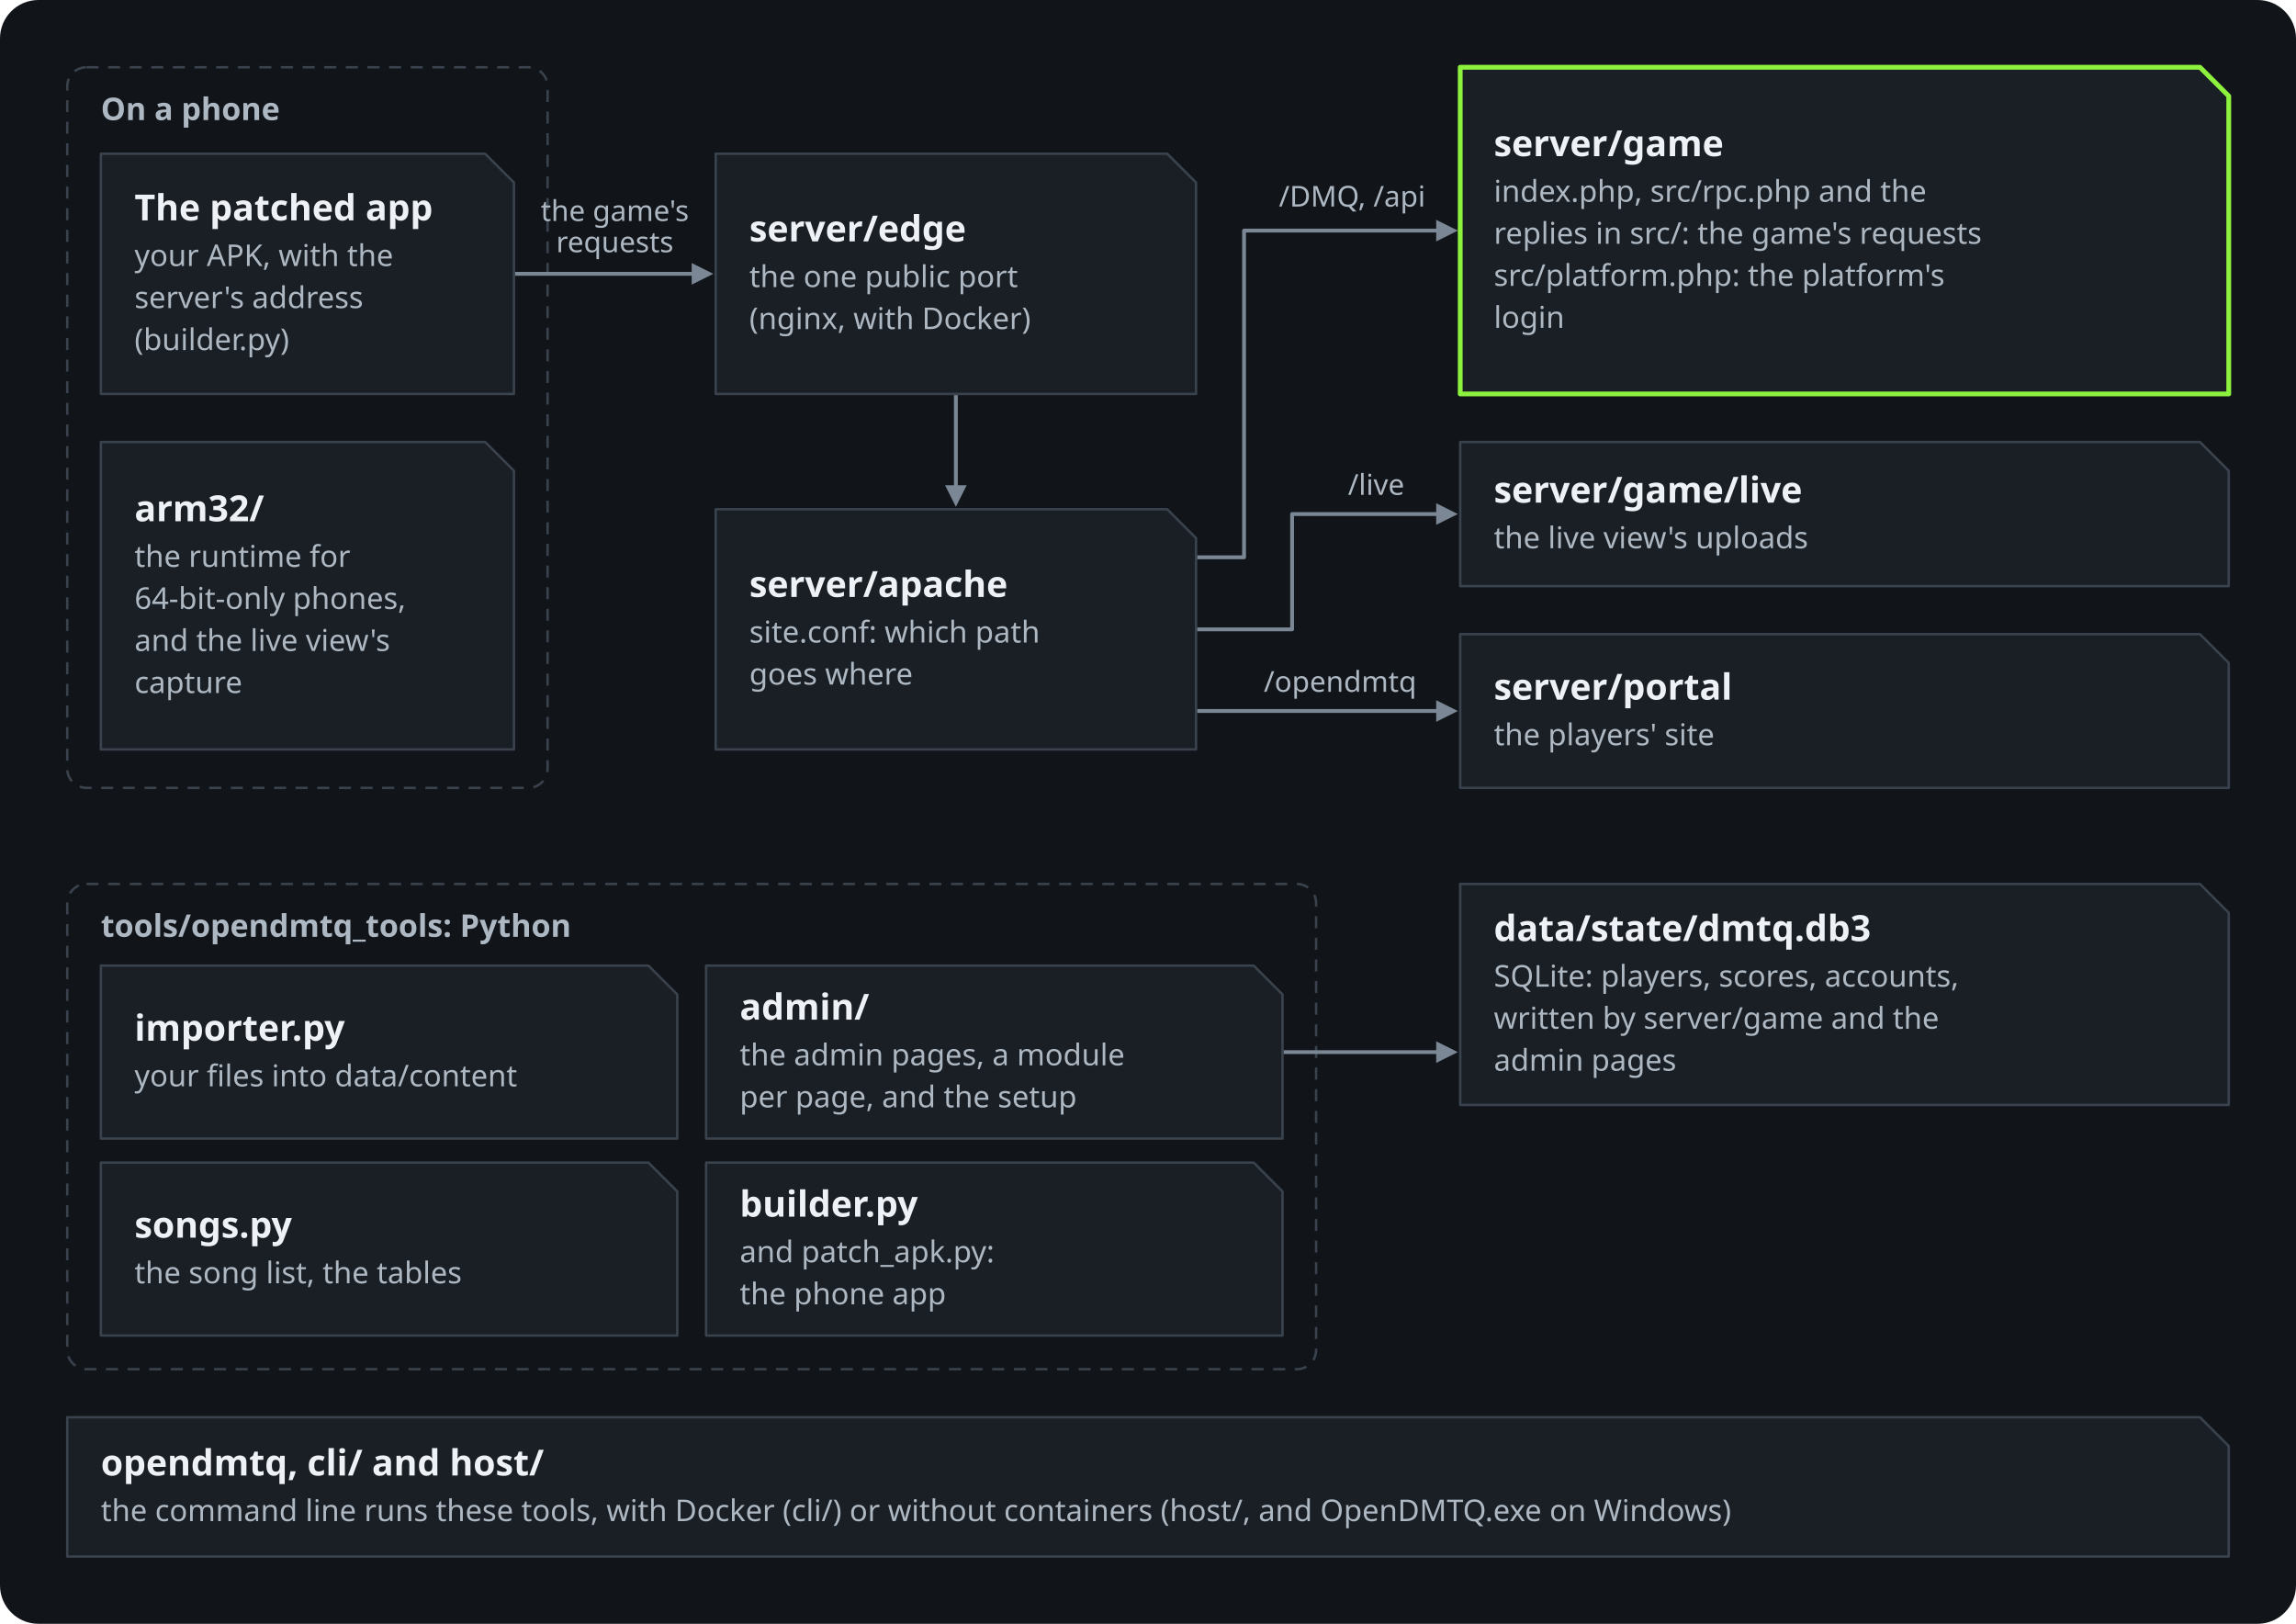
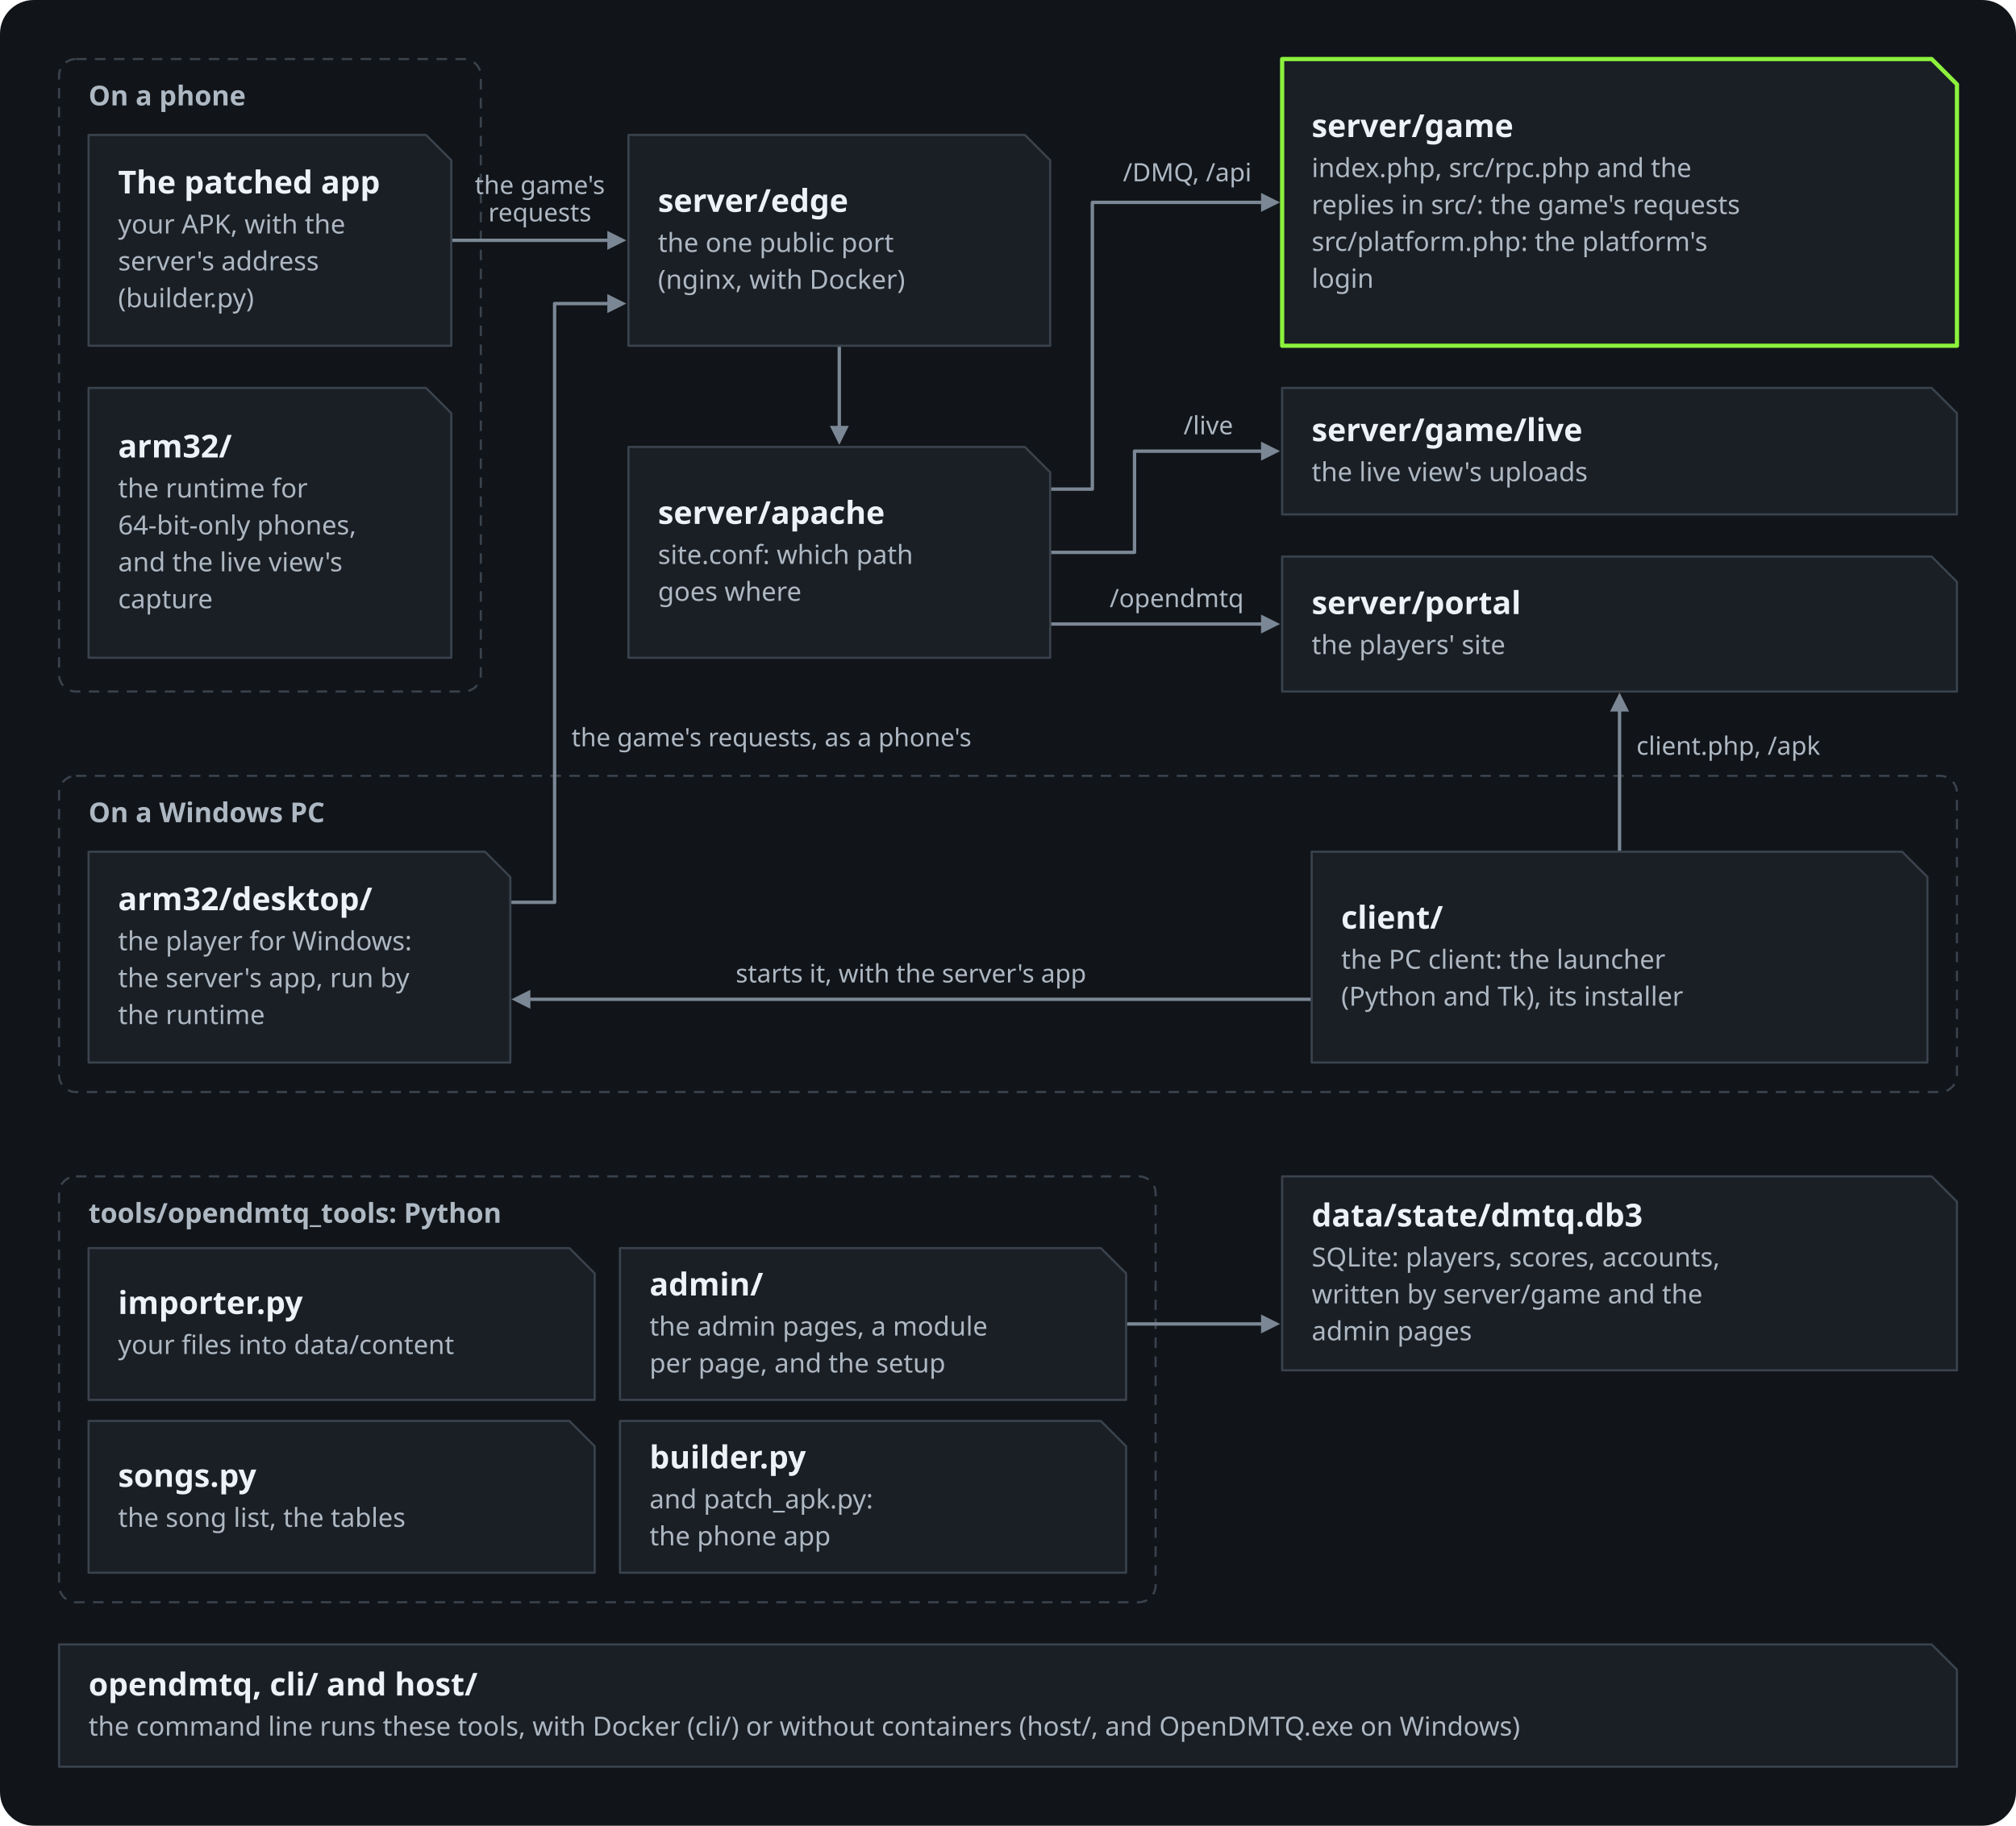
- <svg xmlns="http://www.w3.org/2000/svg" viewBox="-28 -28 956 676" width="956" height="676" font-family="-apple-system, BlinkMacSystemFont, 'Segoe UI', 'Noto Sans', 'Apple SD Gothic Neo', 'Malgun Gothic', 'Noto Sans KR', Helvetica, Arial, sans-serif" role="img" aria-label="The map of the code. A phone's app sends the game's requests to server/edge, the one public port, then server/apache's site.conf sends each path on: the game's requests to server/game (index.php, then src/rpc.php, and src/platform.php for the platform's login), the live view's uploads to server/game/live, the site's pages to server/portal. Players, scores and accounts are in data/state/dmtq.db3. tools/opendmtq_tools holds the admin pages with the setup, the import, the app builder and the song list; opendmtq with cli/ runs them with Docker, host/ without containers">
-   <rect x="-28" y="-28" width="956" height="676" rx="16" fill="#11151a" />
+ <svg xmlns="http://www.w3.org/2000/svg" viewBox="-28 -28 956 866" width="956" height="866" font-family="-apple-system, BlinkMacSystemFont, 'Segoe UI', 'Noto Sans', 'Apple SD Gothic Neo', 'Malgun Gothic', 'Noto Sans KR', Helvetica, Arial, sans-serif" role="img" aria-label="The map of the code. A phone's app sends the game's requests to server/edge, the one public port, then server/apache's site.conf sends each path on: the game's requests to server/game (index.php, then src/rpc.php, and src/platform.php for the platform's login), the live view's uploads to server/game/live, the site's pages to server/portal. On a Windows PC, the launcher in client/ gets the server's app from server/portal (client.php, /apk) and starts the player in arm32/desktop, which sends the game's requests as a phone's app does. Players, scores and accounts are in data/state/dmtq.db3. tools/opendmtq_tools holds the admin pages with the setup, the import, the app builder and the song list; opendmtq with cli/ runs them with Docker, host/ without containers">
+   <rect x="-28" y="-28" width="956" height="866" rx="16" fill="#11151a" />
  <rect x="0" y="0" width="200" height="300" rx="8" fill="#11151a" stroke="#3a434d" stroke-width="1" stroke-dasharray="5 4" />
  <text x="14" y="22" font-size="13" font-weight="600" fill="#aeb8c3" text-anchor="start" data-box="14,186">On a phone</text>
  <path d="M14,36 H174 L186,48 V136 H14 Z" fill="#1a1f25" stroke="#3a434d" stroke-width="1" stroke-linejoin="round" />
  <text x="28" y="63.75" font-size="15" font-weight="600" fill="#eef2f6" text-anchor="start" data-box="28,172">The patched app</text>
  <text x="28" y="82.75" font-size="12.5" fill="#aeb8c3" text-anchor="start" data-box="28,172">your APK, with the</text>
  <text x="28" y="100.25" font-size="12.5" fill="#aeb8c3" text-anchor="start" data-box="28,172">server's address</text>
  <text x="28" y="117.75" font-size="12.5" fill="#aeb8c3" text-anchor="start" data-box="28,172">(builder.py)</text>
  <path d="M14,156 H174 L186,168 V284 H14 Z" fill="#1a1f25" stroke="#3a434d" stroke-width="1" stroke-linejoin="round" />
  <text x="28" y="189" font-size="15" font-weight="600" fill="#eef2f6" text-anchor="start" data-box="28,172">arm32/</text>
  <text x="28" y="208" font-size="12.5" fill="#aeb8c3" text-anchor="start" data-box="28,172">the runtime for</text>
  <text x="28" y="225.5" font-size="12.5" fill="#aeb8c3" text-anchor="start" data-box="28,172">64-bit-only phones,</text>
  <text x="28" y="243" font-size="12.5" fill="#aeb8c3" text-anchor="start" data-box="28,172">and the live view's</text>
  <text x="28" y="260.5" font-size="12.5" fill="#aeb8c3" text-anchor="start" data-box="28,172">capture</text>
  <path d="M270,36 H458 L470,48 V136 H270 Z" fill="#1a1f25" stroke="#3a434d" stroke-width="1" stroke-linejoin="round" />
  <text x="284" y="72.5" font-size="15" font-weight="600" fill="#eef2f6" text-anchor="start" data-box="284,456">server/edge</text>
  <text x="284" y="91.5" font-size="12.5" fill="#aeb8c3" text-anchor="start" data-box="284,456">the one public port</text>
  <text x="284" y="109" font-size="12.5" fill="#aeb8c3" text-anchor="start" data-box="284,456">(nginx, with Docker)</text>
  <path d="M270,184 H458 L470,196 V284 H270 Z" fill="#1a1f25" stroke="#3a434d" stroke-width="1" stroke-linejoin="round" />
  <text x="284" y="220.5" font-size="15" font-weight="600" fill="#eef2f6" text-anchor="start" data-box="284,456">server/apache</text>
  <text x="284" y="239.5" font-size="12.5" fill="#aeb8c3" text-anchor="start" data-box="284,456">site.conf: which path</text>
  <text x="284" y="257" font-size="12.5" fill="#aeb8c3" text-anchor="start" data-box="284,456">goes where</text>
  <path d="M186.5,86 L262,86" fill="none" stroke="#7b8794" stroke-width="1.6" stroke-linejoin="round" />
  <path d="M269,86 L260.0,90.5 L260.0,81.5 Z" fill="#7b8794" data-tip="269,86" />
  <text x="228" y="64" font-size="12" fill="#aeb8c3" text-anchor="middle" data-box="194,262">the game's</text>
  <text x="228" y="77" font-size="12" fill="#aeb8c3" text-anchor="middle" data-box="194,262">requests</text>
  <path d="M370,136.5 L370,176" fill="none" stroke="#7b8794" stroke-width="1.6" stroke-linejoin="round" />
  <path d="M370,183 L365.5,174.0 L374.5,174.0 Z" fill="#7b8794" data-tip="370,183" />
  <path d="M580,0 H888 L900,12 V136 H580 Z" fill="#1a1f25" stroke="#8cf23d" stroke-width="2" stroke-linejoin="round" />
  <text x="594" y="37" font-size="15" font-weight="600" fill="#eef2f6" text-anchor="start" data-box="594,886">server/game</text>
  <text x="594" y="56" font-size="12.5" fill="#aeb8c3" text-anchor="start" data-box="594,886">index.php, src/rpc.php and the</text>
  <text x="594" y="73.5" font-size="12.5" fill="#aeb8c3" text-anchor="start" data-box="594,886">replies in src/: the game's requests</text>
  <text x="594" y="91" font-size="12.5" fill="#aeb8c3" text-anchor="start" data-box="594,886">src/platform.php: the platform's</text>
  <text x="594" y="108.5" font-size="12.5" fill="#aeb8c3" text-anchor="start" data-box="594,886">login</text>
  <path d="M580,156 H888 L900,168 V216 H580 Z" fill="#1a1f25" stroke="#3a434d" stroke-width="1" stroke-linejoin="round" />
  <text x="594" y="181.25" font-size="15" font-weight="600" fill="#eef2f6" text-anchor="start" data-box="594,886">server/game/live</text>
  <text x="594" y="200.25" font-size="12.5" fill="#aeb8c3" text-anchor="start" data-box="594,886">the live view's uploads</text>
  <path d="M580,236 H888 L900,248 V300 H580 Z" fill="#1a1f25" stroke="#3a434d" stroke-width="1" stroke-linejoin="round" />
  <text x="594" y="263.25" font-size="15" font-weight="600" fill="#eef2f6" text-anchor="start" data-box="594,886">server/portal</text>
  <text x="594" y="282.25" font-size="12.5" fill="#aeb8c3" text-anchor="start" data-box="594,886">the players' site</text>
  <path d="M470.5,204 L490,204 L490,68 L572,68" fill="none" stroke="#7b8794" stroke-width="1.6" stroke-linejoin="round" />
  <path d="M579,68 L570.0,72.5 L570.0,63.5 Z" fill="#7b8794" data-tip="579,68" />
  <text x="535" y="58" font-size="12" fill="#aeb8c3" text-anchor="middle" data-box="496,576">/DMQ, /api</text>
  <path d="M470.5,234 L510,234 L510,186 L572,186" fill="none" stroke="#7b8794" stroke-width="1.6" stroke-linejoin="round" />
  <path d="M579,186 L570.0,190.5 L570.0,181.5 Z" fill="#7b8794" data-tip="579,186" />
  <text x="545" y="178" font-size="12" fill="#aeb8c3" text-anchor="middle" data-box="514,576">/live</text>
  <path d="M470.5,268 L572,268" fill="none" stroke="#7b8794" stroke-width="1.6" stroke-linejoin="round" />
  <path d="M579,268 L570.0,272.5 L570.0,263.5 Z" fill="#7b8794" data-tip="579,268" />
  <text x="530" y="260" font-size="12" fill="#aeb8c3" text-anchor="middle" data-box="476,576">/opendmtq</text>
-   <path d="M580,340 H888 L900,352 V432 H580 Z" fill="#1a1f25" stroke="#3a434d" stroke-width="1" stroke-linejoin="round" />
-   <text x="594" y="363.75" font-size="15" font-weight="600" fill="#eef2f6" text-anchor="start" data-box="594,886">data/state/dmtq.db3</text>
-   <text x="594" y="382.75" font-size="12.5" fill="#aeb8c3" text-anchor="start" data-box="594,886">SQLite: players, scores, accounts,</text>
-   <text x="594" y="400.25" font-size="12.5" fill="#aeb8c3" text-anchor="start" data-box="594,886">written by server/game and the</text>
-   <text x="594" y="417.75" font-size="12.5" fill="#aeb8c3" text-anchor="start" data-box="594,886">admin pages</text>
-   <rect x="0" y="340" width="520" height="202" rx="8" fill="#11151a" stroke="#3a434d" stroke-width="1" stroke-dasharray="5 4" />
-   <text x="14" y="362" font-size="13" font-weight="600" fill="#aeb8c3" text-anchor="start" data-box="14,506">tools/opendmtq_tools: Python</text>
-   <path d="M14,374 H242 L254,386 V446 H14 Z" fill="#1a1f25" stroke="#3a434d" stroke-width="1" stroke-linejoin="round" />
-   <text x="28" y="405.25" font-size="15" font-weight="600" fill="#eef2f6" text-anchor="start" data-box="28,240">importer.py</text>
-   <text x="28" y="424.25" font-size="12.5" fill="#aeb8c3" text-anchor="start" data-box="28,240">your files into data/content</text>
-   <path d="M266,374 H494 L506,386 V446 H266 Z" fill="#1a1f25" stroke="#3a434d" stroke-width="1" stroke-linejoin="round" />
-   <text x="280" y="396.5" font-size="15" font-weight="600" fill="#eef2f6" text-anchor="start" data-box="280,492">admin/</text>
-   <text x="280" y="415.5" font-size="12.5" fill="#aeb8c3" text-anchor="start" data-box="280,492">the admin pages, a module</text>
-   <text x="280" y="433" font-size="12.5" fill="#aeb8c3" text-anchor="start" data-box="280,492">per page, and the setup</text>
-   <path d="M14,456 H242 L254,468 V528 H14 Z" fill="#1a1f25" stroke="#3a434d" stroke-width="1" stroke-linejoin="round" />
-   <text x="28" y="487.25" font-size="15" font-weight="600" fill="#eef2f6" text-anchor="start" data-box="28,240">songs.py</text>
-   <text x="28" y="506.25" font-size="12.5" fill="#aeb8c3" text-anchor="start" data-box="28,240">the song list, the tables</text>
-   <path d="M266,456 H494 L506,468 V528 H266 Z" fill="#1a1f25" stroke="#3a434d" stroke-width="1" stroke-linejoin="round" />
-   <text x="280" y="478.5" font-size="15" font-weight="600" fill="#eef2f6" text-anchor="start" data-box="280,492">builder.py</text>
-   <text x="280" y="497.5" font-size="12.5" fill="#aeb8c3" text-anchor="start" data-box="280,492">and patch_apk.py:</text>
-   <text x="280" y="515" font-size="12.5" fill="#aeb8c3" text-anchor="start" data-box="280,492">the phone app</text>
-   <path d="M506.5,410 L572,410" fill="none" stroke="#7b8794" stroke-width="1.6" stroke-linejoin="round" />
-   <path d="M579,410 L570.0,414.5 L570.0,405.5 Z" fill="#7b8794" data-tip="579,410" />
-   <path d="M0,562 H888 L900,574 V620 H0 Z" fill="#1a1f25" stroke="#3a434d" stroke-width="1" stroke-linejoin="round" />
-   <text x="14" y="586.25" font-size="15" font-weight="600" fill="#eef2f6" text-anchor="start" data-box="14,886">opendmtq, cli/ and host/</text>
-   <text x="14" y="605.25" font-size="12.5" fill="#aeb8c3" text-anchor="start" data-box="14,886">the command line runs these tools, with Docker (cli/) or without containers (host/, and OpenDMTQ.exe on Windows)</text>
+   <rect x="0" y="340" width="900" height="150" rx="8" fill="#11151a" stroke="#3a434d" stroke-width="1" stroke-dasharray="5 4" />
+   <text x="14" y="362" font-size="13" font-weight="600" fill="#aeb8c3" text-anchor="start" data-box="14,886">On a Windows PC</text>
+   <path d="M14,376 H202 L214,388 V476 H14 Z" fill="#1a1f25" stroke="#3a434d" stroke-width="1" stroke-linejoin="round" />
+   <text x="28" y="403.75" font-size="15" font-weight="600" fill="#eef2f6" text-anchor="start" data-box="28,200">arm32/desktop/</text>
+   <text x="28" y="422.75" font-size="12.5" fill="#aeb8c3" text-anchor="start" data-box="28,200">the player for Windows:</text>
+   <text x="28" y="440.25" font-size="12.5" fill="#aeb8c3" text-anchor="start" data-box="28,200">the server's app, run by</text>
+   <text x="28" y="457.75" font-size="12.5" fill="#aeb8c3" text-anchor="start" data-box="28,200">the runtime</text>
+   <path d="M594,376 H874 L886,388 V476 H594 Z" fill="#1a1f25" stroke="#3a434d" stroke-width="1" stroke-linejoin="round" />
+   <text x="608" y="412.5" font-size="15" font-weight="600" fill="#eef2f6" text-anchor="start" data-box="608,872">client/</text>
+   <text x="608" y="431.5" font-size="12.5" fill="#aeb8c3" text-anchor="start" data-box="608,872">the PC client: the launcher</text>
+   <text x="608" y="449" font-size="12.5" fill="#aeb8c3" text-anchor="start" data-box="608,872">(Python and Tk), its installer</text>
+   <path d="M214.5,400 L235,400 L235,116 L262,116" fill="none" stroke="#7b8794" stroke-width="1.6" stroke-linejoin="round" />
+   <path d="M269,116 L260.0,120.5 L260.0,111.5 Z" fill="#7b8794" data-tip="269,116" />
+   <text x="243" y="326" font-size="12" fill="#aeb8c3" text-anchor="start" data-box="241,576">the game's requests, as a phone's</text>
+   <path d="M740,375.5 L740,307.5" fill="none" stroke="#7b8794" stroke-width="1.6" stroke-linejoin="round" />
+   <path d="M740,300.5 L744.5,309.5 L735.5,309.5 Z" fill="#7b8794" data-tip="740,300.5" />
+   <text x="748" y="330" font-size="12" fill="#aeb8c3" text-anchor="start" data-box="746,900">client.php, /apk</text>
+   <path d="M593.5,446 L221.5,446" fill="none" stroke="#7b8794" stroke-width="1.6" stroke-linejoin="round" />
+   <path d="M214.5,446 L223.5,441.5 L223.5,450.5 Z" fill="#7b8794" data-tip="214.5,446" />
+   <text x="404" y="438" font-size="12" fill="#aeb8c3" text-anchor="middle" data-box="250,588">starts it, with the server's app</text>
+   <path d="M580,530 H888 L900,542 V622 H580 Z" fill="#1a1f25" stroke="#3a434d" stroke-width="1" stroke-linejoin="round" />
+   <text x="594" y="553.75" font-size="15" font-weight="600" fill="#eef2f6" text-anchor="start" data-box="594,886">data/state/dmtq.db3</text>
+   <text x="594" y="572.75" font-size="12.5" fill="#aeb8c3" text-anchor="start" data-box="594,886">SQLite: players, scores, accounts,</text>
+   <text x="594" y="590.25" font-size="12.5" fill="#aeb8c3" text-anchor="start" data-box="594,886">written by server/game and the</text>
+   <text x="594" y="607.75" font-size="12.5" fill="#aeb8c3" text-anchor="start" data-box="594,886">admin pages</text>
+   <rect x="0" y="530" width="520" height="202" rx="8" fill="#11151a" stroke="#3a434d" stroke-width="1" stroke-dasharray="5 4" />
+   <text x="14" y="552" font-size="13" font-weight="600" fill="#aeb8c3" text-anchor="start" data-box="14,506">tools/opendmtq_tools: Python</text>
+   <path d="M14,564 H242 L254,576 V636 H14 Z" fill="#1a1f25" stroke="#3a434d" stroke-width="1" stroke-linejoin="round" />
+   <text x="28" y="595.25" font-size="15" font-weight="600" fill="#eef2f6" text-anchor="start" data-box="28,240">importer.py</text>
+   <text x="28" y="614.25" font-size="12.5" fill="#aeb8c3" text-anchor="start" data-box="28,240">your files into data/content</text>
+   <path d="M266,564 H494 L506,576 V636 H266 Z" fill="#1a1f25" stroke="#3a434d" stroke-width="1" stroke-linejoin="round" />
+   <text x="280" y="586.5" font-size="15" font-weight="600" fill="#eef2f6" text-anchor="start" data-box="280,492">admin/</text>
+   <text x="280" y="605.5" font-size="12.5" fill="#aeb8c3" text-anchor="start" data-box="280,492">the admin pages, a module</text>
+   <text x="280" y="623" font-size="12.5" fill="#aeb8c3" text-anchor="start" data-box="280,492">per page, and the setup</text>
+   <path d="M14,646 H242 L254,658 V718 H14 Z" fill="#1a1f25" stroke="#3a434d" stroke-width="1" stroke-linejoin="round" />
+   <text x="28" y="677.25" font-size="15" font-weight="600" fill="#eef2f6" text-anchor="start" data-box="28,240">songs.py</text>
+   <text x="28" y="696.25" font-size="12.5" fill="#aeb8c3" text-anchor="start" data-box="28,240">the song list, the tables</text>
+   <path d="M266,646 H494 L506,658 V718 H266 Z" fill="#1a1f25" stroke="#3a434d" stroke-width="1" stroke-linejoin="round" />
+   <text x="280" y="668.5" font-size="15" font-weight="600" fill="#eef2f6" text-anchor="start" data-box="280,492">builder.py</text>
+   <text x="280" y="687.5" font-size="12.5" fill="#aeb8c3" text-anchor="start" data-box="280,492">and patch_apk.py:</text>
+   <text x="280" y="705" font-size="12.5" fill="#aeb8c3" text-anchor="start" data-box="280,492">the phone app</text>
+   <path d="M506.5,600 L572,600" fill="none" stroke="#7b8794" stroke-width="1.6" stroke-linejoin="round" />
+   <path d="M579,600 L570.0,604.5 L570.0,595.5 Z" fill="#7b8794" data-tip="579,600" />
+   <path d="M0,752 H888 L900,764 V810 H0 Z" fill="#1a1f25" stroke="#3a434d" stroke-width="1" stroke-linejoin="round" />
+   <text x="14" y="776.25" font-size="15" font-weight="600" fill="#eef2f6" text-anchor="start" data-box="14,886">opendmtq, cli/ and host/</text>
+   <text x="14" y="795.25" font-size="12.5" fill="#aeb8c3" text-anchor="start" data-box="14,886">the command line runs these tools, with Docker (cli/) or without containers (host/, and OpenDMTQ.exe on Windows)</text>
</svg>
